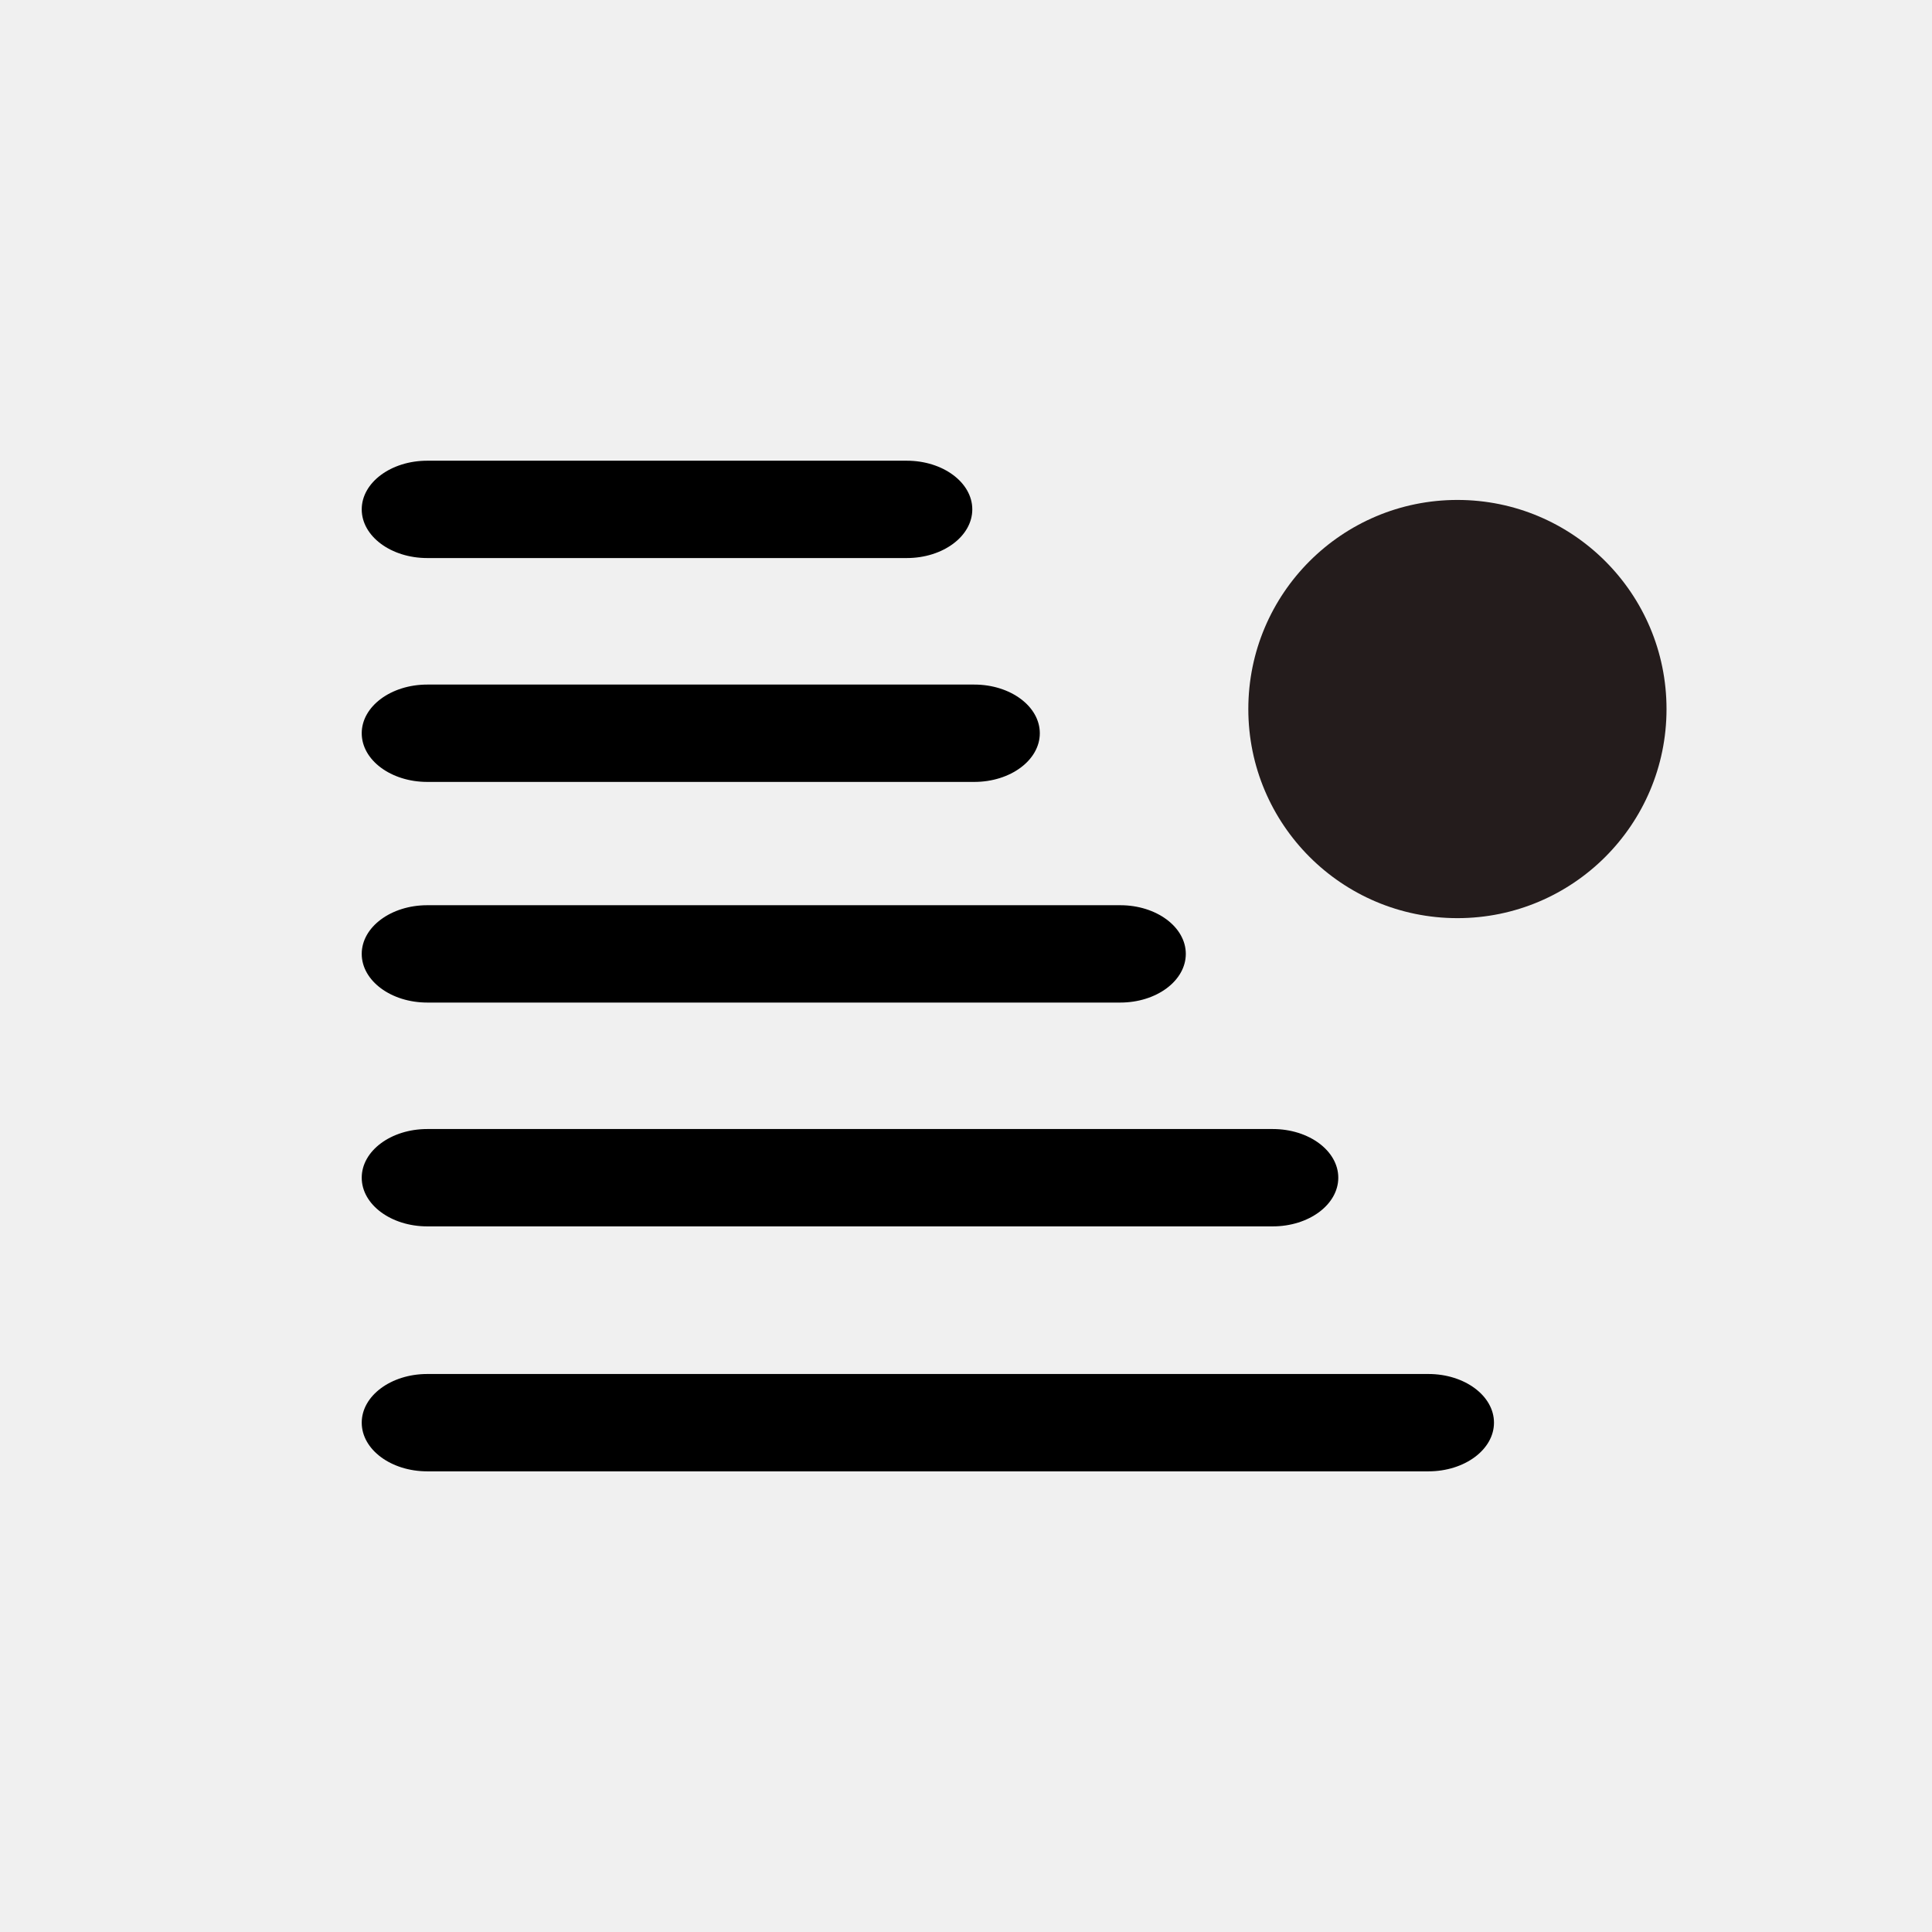
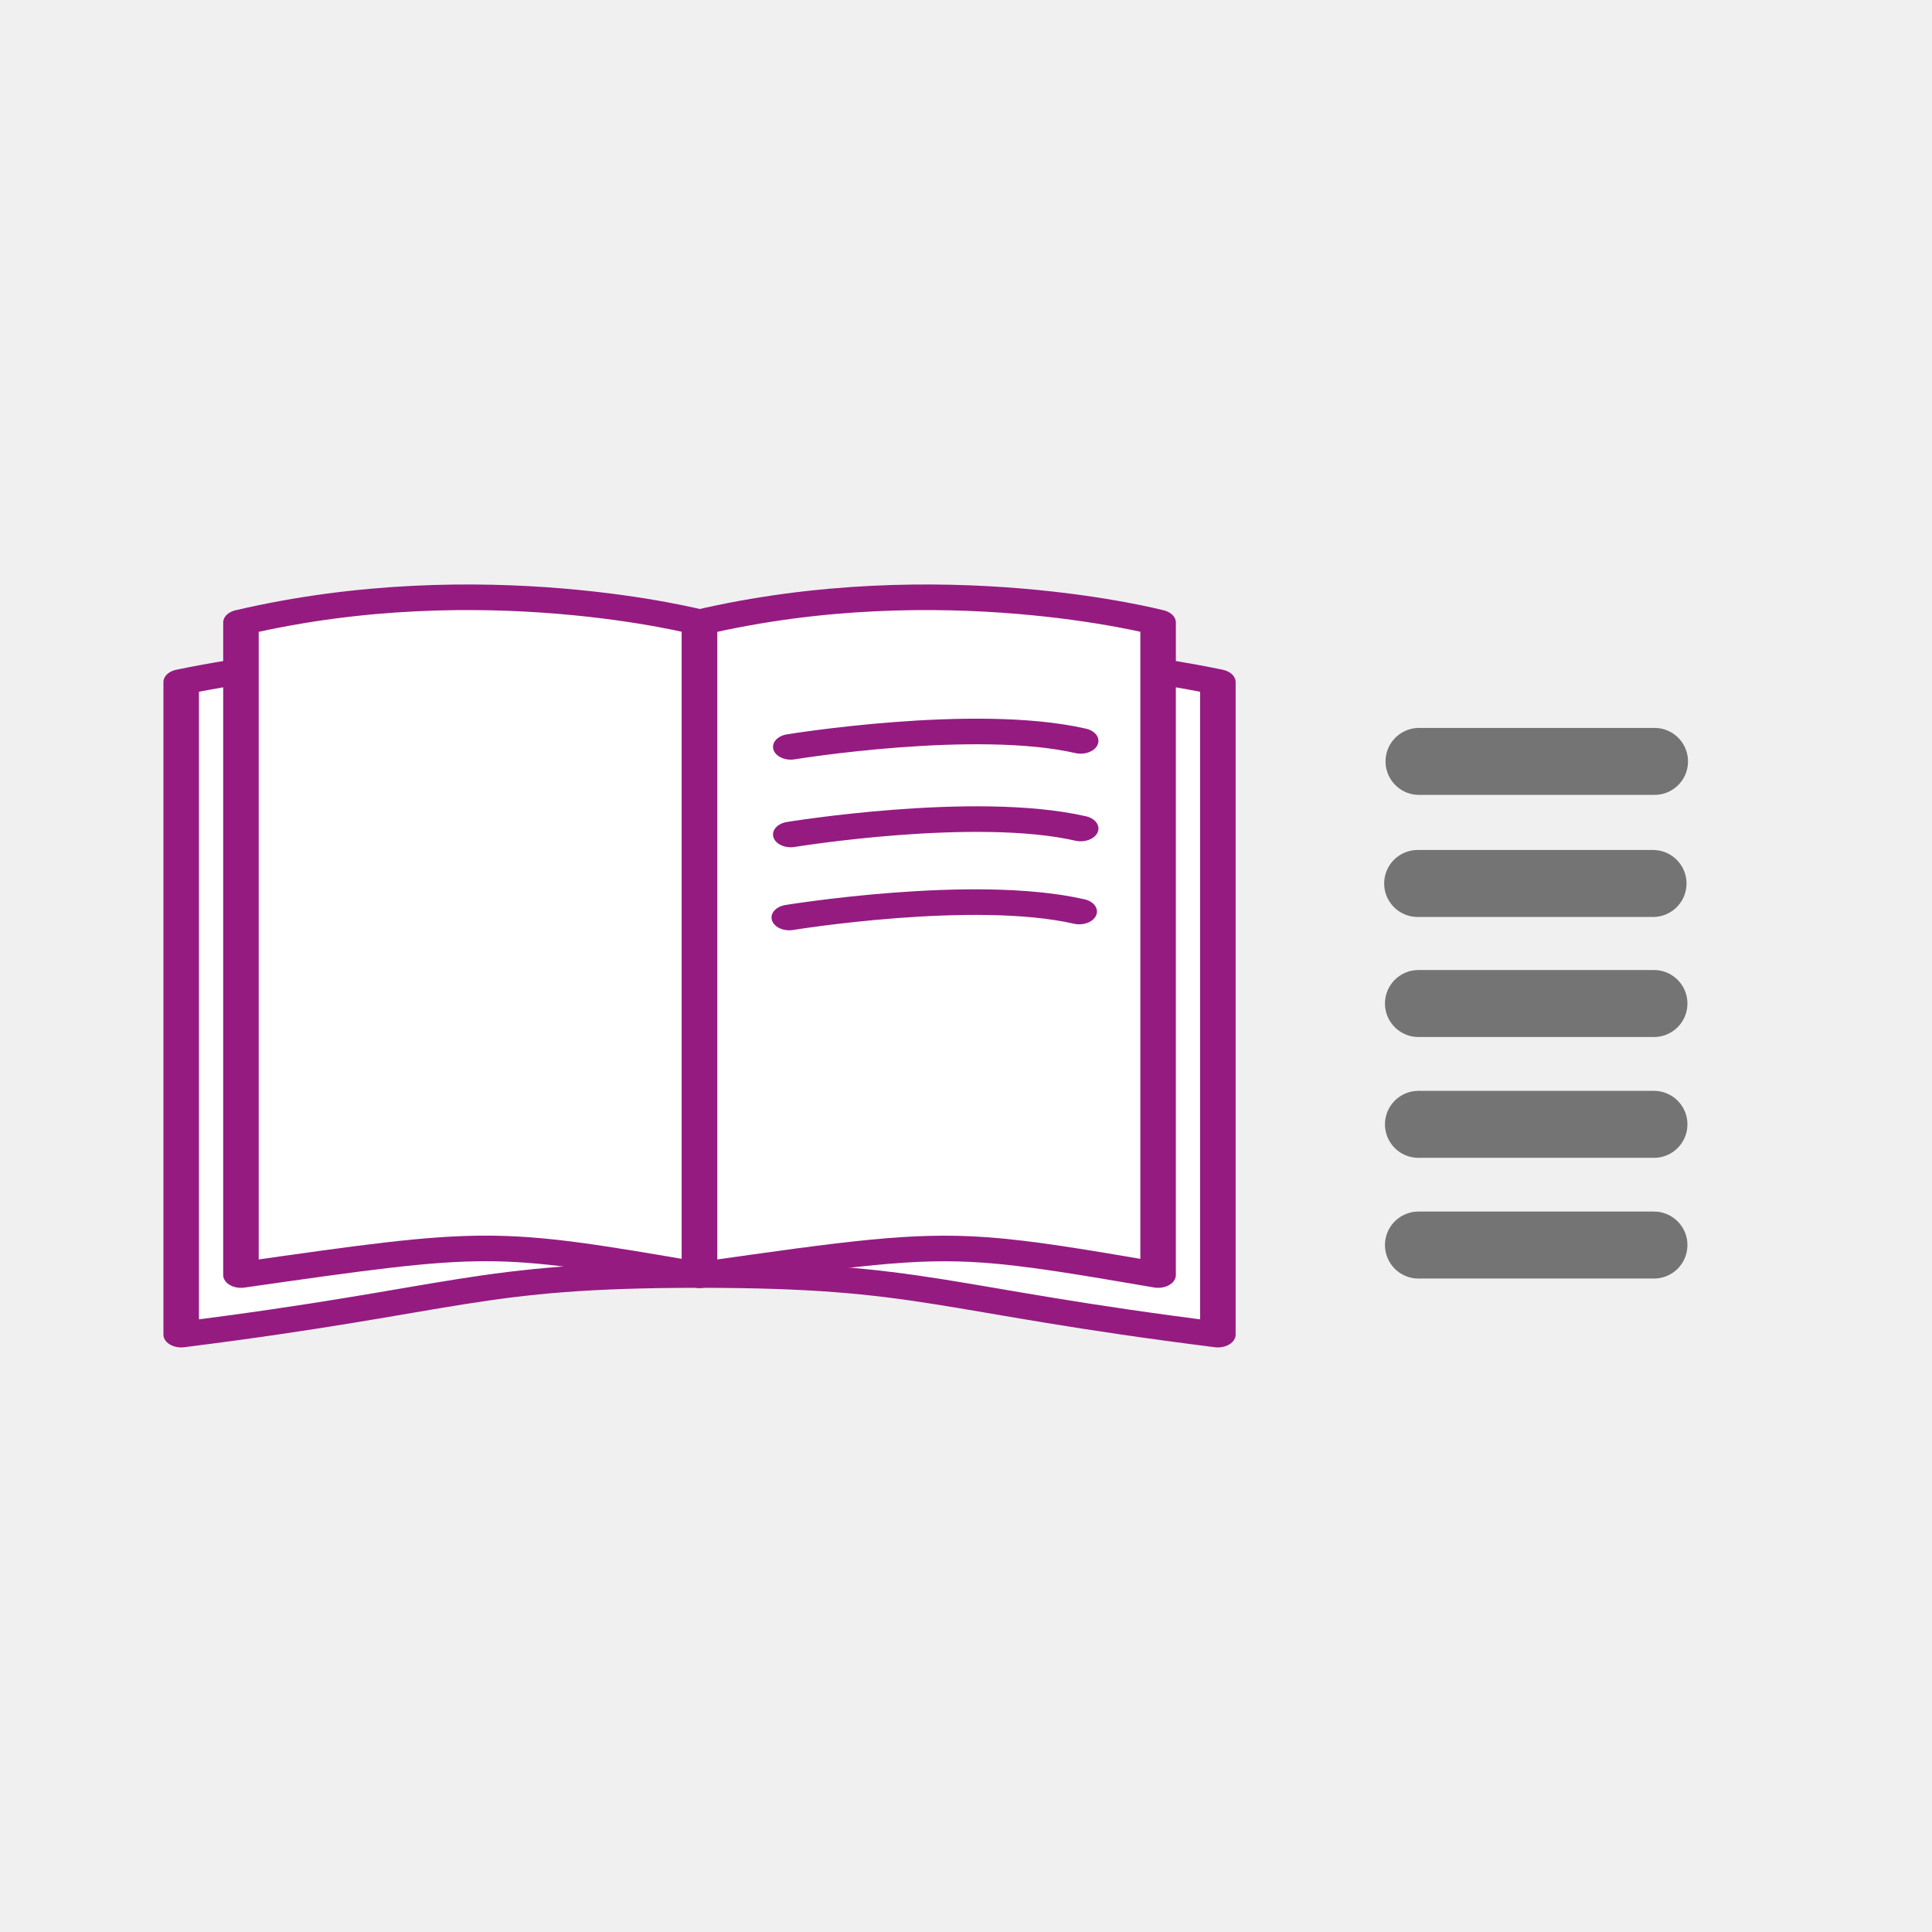
- <svg xmlns="http://www.w3.org/2000/svg" width="39mm" height="39mm" viewBox="0 0 39 39" version="1.1" id="svg8">
-   <defs id="defs2" />
-   <g id="layer1" transform="translate(0,-258)">
-     <rect style="opacity:1;fill:black;fill-opacity:1;stroke:none;stroke-width:2;stroke-linecap:round;stroke-linejoin:round;stroke-miterlimit:4;stroke-dasharray:none;stroke-opacity:1" id="rect5110" width="12.325" height="1.965" x="7.302" y="267.3" rx="1.323" ry="1.323" />
-     <rect style="opacity:1;fill:black;fill-opacity:1;stroke:none;stroke-width:2;stroke-linecap:round;stroke-linejoin:round;stroke-miterlimit:4;stroke-dasharray:none;stroke-opacity:1" id="rect5110-3" width="13.688" height="1.965" x="7.302" y="271.819" rx="1.323" ry="1.323" />
-     <rect style="opacity:1;fill:black;fill-opacity:1;stroke:none;stroke-width:2;stroke-linecap:round;stroke-linejoin:round;stroke-miterlimit:4;stroke-dasharray:none;stroke-opacity:1" id="rect5110-6" width="16.635" height="1.965" x="7.302" y="276.273" rx="1.323" ry="1.323" />
-     <rect style="opacity:1;fill:black;fill-opacity:1;stroke:none;stroke-width:2;stroke-linecap:round;stroke-linejoin:round;stroke-miterlimit:4;stroke-dasharray:none;stroke-opacity:1" id="rect5110-7" width="19.713" height="1.965" x="7.302" y="280.791" rx="1.323" ry="1.323" />
-     <rect style="opacity:1;fill:black;fill-opacity:1;stroke:none;stroke-width:2;stroke-linecap:round;stroke-linejoin:round;stroke-miterlimit:4;stroke-dasharray:none;stroke-opacity:1" id="rect5110-5" width="22.856" height="1.965" x="7.302" y="285.736" rx="1.323" ry="1.323" />
-     <circle style="opacity:1;fill:#241c1c;fill-opacity:1;stroke:none;stroke-width:2.465;stroke-linecap:round;stroke-linejoin:round;stroke-miterlimit:4;stroke-dasharray:none;stroke-dashoffset:74.268;stroke-opacity:1;paint-order:fill markers stroke" id="path836" cx="29.42" cy="272.313" r="4.221" />
+ <svg xmlns="http://www.w3.org/2000/svg" width="64" height="64" viewBox="0 0 16.933 16.933" version="1.1" id="svg8">
+   <defs id="defs2">
+     <marker orient="auto" refY="0.0" refX="0.0" id="marker1178" style="overflow:visible">
+       <path id="path1176" d="M 0.0,0.0 L 5.0,-5.0 L -12.5,0.0 L 5.0,5.0 L 0.0,0.0 z " style="fill-rule:evenodd;stroke:black;stroke-width:1pt;stroke-opacity:1" transform="scale(0.8) translate(12.5,0)" />
+     </marker>
+     <marker orient="auto" refY="0.0" refX="0.0" id="Arrow1Lstart" style="overflow:visible">
+       <path id="path900" d="M 0.0,0.0 L 5.0,-5.0 L -12.5,0.0 L 5.0,5.0 L 0.0,0.0 z " style="fill-rule:evenodd;stroke:black;stroke-width:1pt;stroke-opacity:1" transform="scale(0.8) translate(12.5,0)" />
+     </marker>
+   </defs>
+   <g id="layer1" transform="translate(0,-280.0667)">
+     <g id="g861" transform="translate(0,3e-6)" />
+     <path style="fill:none;stroke:black;stroke-width:0;stroke-linecap:round;stroke-linejoin:miter;stroke-miterlimit:4;stroke-dasharray:none;stroke-opacity:1" d="M 0,0 V 0" id="path852-3" />
+     <g id="g1002" style="fill:none;fill-opacity:1">
+       <g id="g1123" transform="matrix(1.86417,0,0,1.34258,-4.750327,-98.38282)" style="stroke:#951b81;stroke-width:0.632;stroke-opacity:1;fill:black;fill-opacity:1">
+         <g id="g923" transform="translate(0.04208336,-0.5541991)">
+           <path style="opacity:1;fill:white;fill-opacity:1;stroke:#951b81;stroke-width:0.167;stroke-linecap:round;stroke-linejoin:round;stroke-miterlimit:4;stroke-dasharray:none;stroke-dashoffset:74.268;stroke-opacity:1;paint-order:fill markers stroke" d="m 5.795,290.76 c 1.057,0 1.119,0.159 2.437,0.389 v -4.26 c -1.288,-0.37 -2.44,0 -2.44,0 z" id="rect1049-6-9-7-5" />
+           <path style="opacity:1;fill:white;fill-opacity:1;stroke:#951b81;stroke-width:0.167;stroke-linecap:round;stroke-linejoin:round;stroke-miterlimit:4;stroke-dasharray:none;stroke-dashoffset:74.268;stroke-opacity:1;paint-order:fill markers stroke" d="m 5.795,290.76 c -1.057,0 -1.119,0.159 -2.437,0.389 v -4.26 c 1.288,-0.37 2.44,0 2.44,0 z" id="rect1049-6-9-7" />
+           <path style="opacity:1;fill:white;fill-opacity:1;stroke:#951b81;stroke-width:0.167;stroke-linecap:round;stroke-linejoin:round;stroke-miterlimit:4;stroke-dasharray:none;stroke-dashoffset:74.268;stroke-opacity:1;paint-order:fill markers stroke" d="m 5.795,290.76 c -0.973,-0.232 -0.992,-0.231 -2.156,0 v -4.26 c 1.138,-0.37 2.156,0 2.156,0 0,0 0,3.572 0,4.26 z" id="rect1049-6-9" />
+           <path style="opacity:1;fill:white;fill-opacity:1;stroke:#951b81;stroke-width:0.167;stroke-linecap:round;stroke-linejoin:round;stroke-miterlimit:4;stroke-dasharray:none;stroke-dashoffset:74.268;stroke-opacity:1;paint-order:fill markers stroke" d="m 7.951,290.76 c -0.373,-0.089 -0.606,-0.143 -0.816,-0.164 -0.339,-0.033 -0.622,0.022 -1.34,0.164 v -4.26 c 1.138,-0.37 2.156,0 2.156,0 z" id="rect1049-6-9-6" />
+           <path id="path863" d="m 6.224,287.312 c 0,0 0.866,-0.197 1.363,-0.039" style="fill:none;stroke:#951b81;stroke-width:0.167px;stroke-linecap:round;stroke-linejoin:miter;stroke-opacity:1" />
+           <path id="path863-3" d="m 6.224,287.884 c 0,0 0.866,-0.197 1.363,-0.039" style="fill:none;fill-opacity:1;stroke:#951b81;stroke-width:0.167px;stroke-linecap:round;stroke-linejoin:miter;stroke-opacity:1" />
+           <path id="path863-6" d="m 6.217,288.426 c 0,0 0.866,-0.197 1.363,-0.039" style="fill:none;fill-opacity:1;stroke:#951b81;stroke-width:0.167px;stroke-linecap:round;stroke-linejoin:miter;stroke-opacity:1" />
+         </g>
+       </g>
+       <path style="fill:none;stroke:#747474;stroke-width:0.587;stroke-linecap:round;stroke-linejoin:miter;stroke-miterlimit:4;stroke-dasharray:none;stroke-opacity:1" d="m 12.437,286.74 h 2.064" id="path892" />
+       <path style="fill:none;stroke:#747474;stroke-width:0.587;stroke-linecap:round;stroke-linejoin:miter;stroke-miterlimit:4;stroke-dasharray:none;stroke-opacity:1" d="M 12.425,287.81 H 14.488" id="path892-3-6" />
+       <path style="fill:none;fill-opacity:1;stroke:#747474;stroke-width:0.587;stroke-linecap:round;stroke-linejoin:miter;stroke-miterlimit:4;stroke-dasharray:none;stroke-opacity:1" d="m 12.432,288.862 h 2.064" id="path892-3-3" />
+       <path style="fill:none;fill-opacity:1;stroke:#747474;stroke-width:0.587;stroke-linecap:round;stroke-linejoin:miter;stroke-miterlimit:4;stroke-dasharray:none;stroke-opacity:1" d="m 12.432,289.921 h 2.064" id="path892-3-3-3" />
+       <path style="fill:none;fill-opacity:1;stroke:#747474;stroke-width:0.587;stroke-linecap:round;stroke-linejoin:miter;stroke-miterlimit:4;stroke-dasharray:none;stroke-opacity:1" d="m 12.432,290.979 h 2.064" id="path892-3-3-3-5" />
+     </g>
  </g>
+   <style id="style817" type="text/css">
+ 	.st0{fill:#FFFFFF;}
+ 	.st1{fill:none;}
+ 	.st2{fill:#3E5389;}
+ </style>
</svg>
